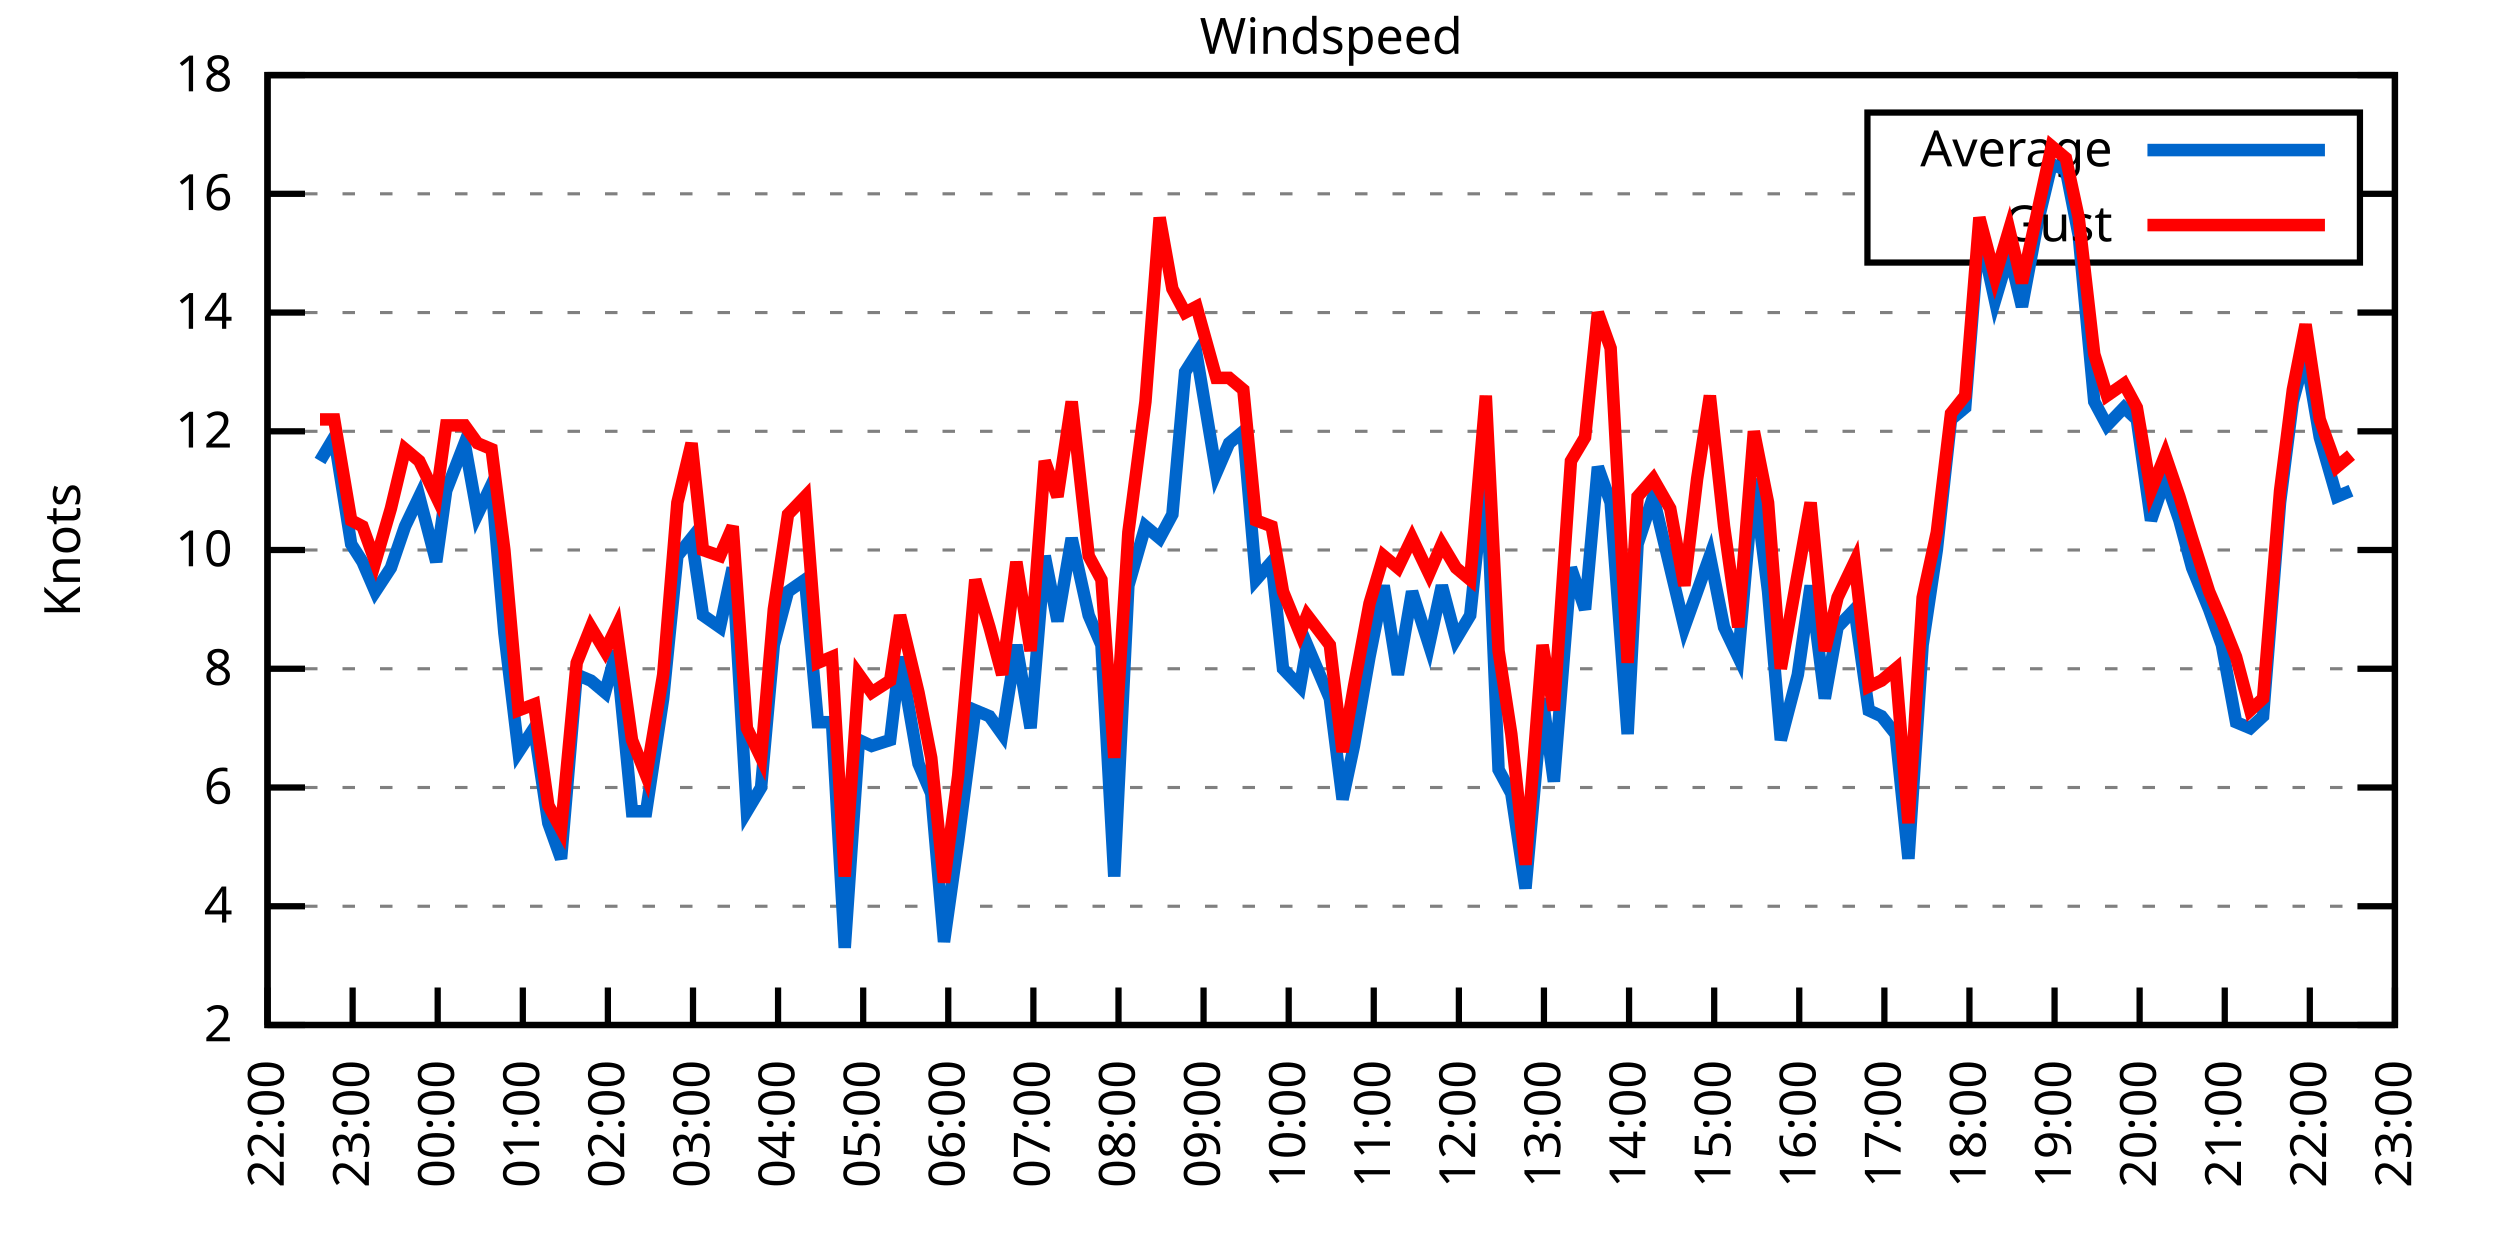
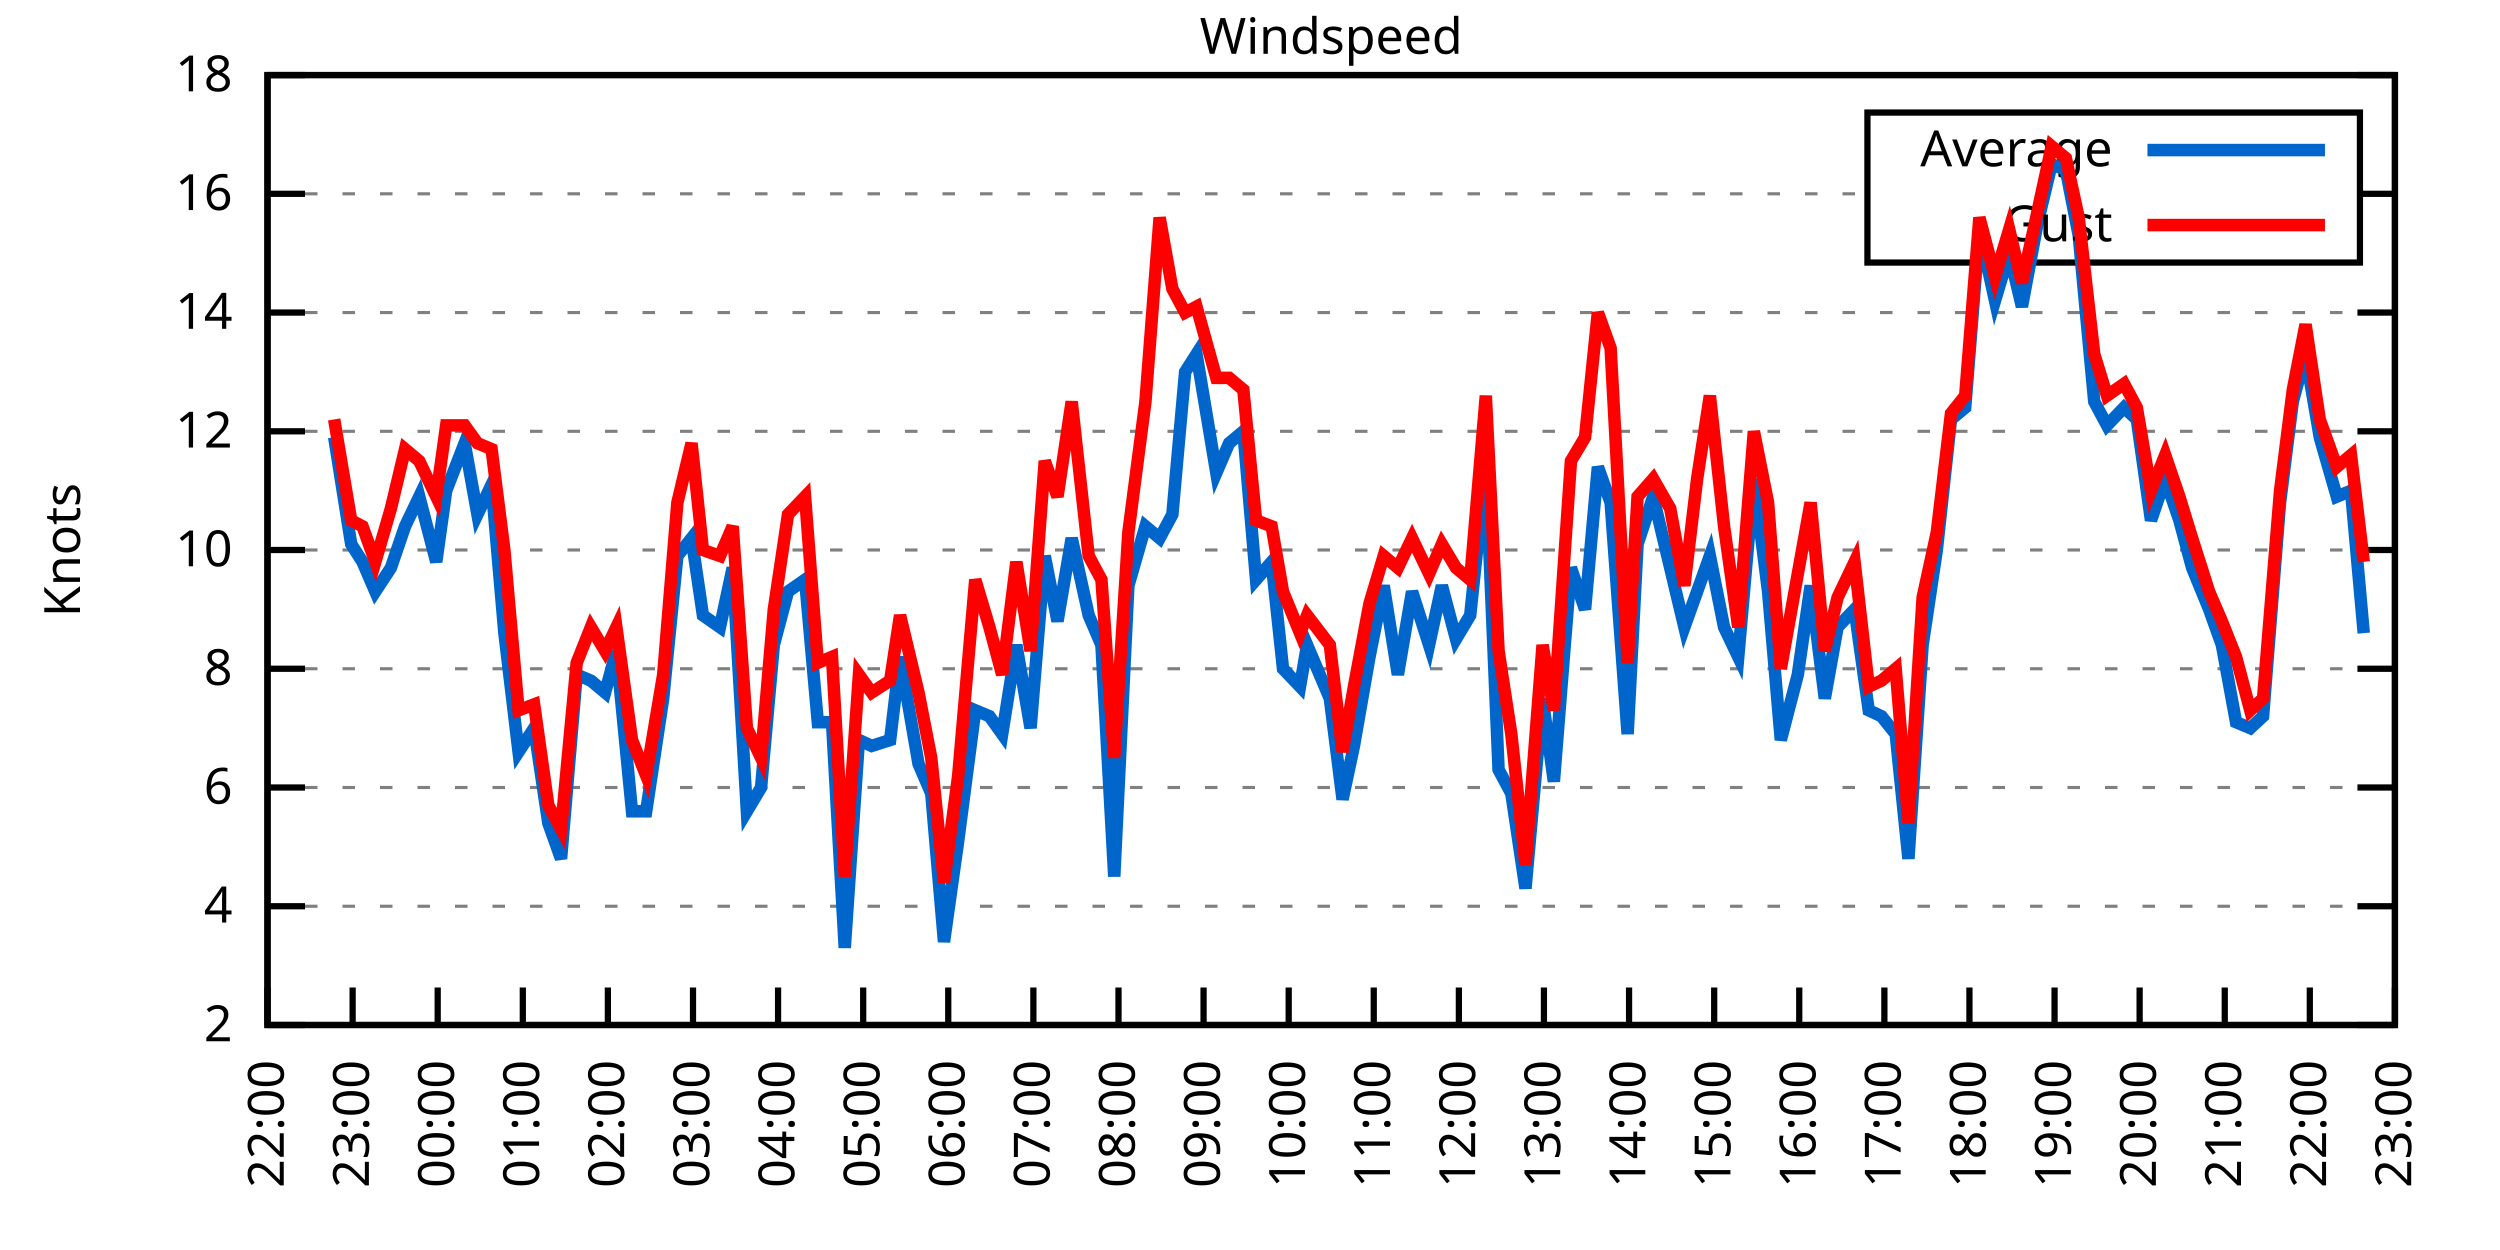
<svg xmlns="http://www.w3.org/2000/svg" xmlns:xlink="http://www.w3.org/1999/xlink" width="400" height="200" viewBox="0 0 400 200">
  <g id="gnuplot_canvas">
    <rect x="0" y="0" width="400" height="200" fill="none" />
    <defs>
      <circle id="gpDot" r="0.5" stroke-width="0.5" stroke="currentColor" />
      <path id="gpPt0" stroke-width="0.333" stroke="currentColor" d="M-1,0 h2 M0,-1 v2" />
      <path id="gpPt1" stroke-width="0.333" stroke="currentColor" d="M-1,-1 L1,1 M1,-1 L-1,1" />
      <path id="gpPt2" stroke-width="0.333" stroke="currentColor" d="M-1,0 L1,0 M0,-1 L0,1 M-1,-1 L1,1 M-1,1 L1,-1" />
      <rect id="gpPt3" stroke-width="0.333" stroke="currentColor" x="-1" y="-1" width="2" height="2" />
      <rect id="gpPt4" stroke-width="0.333" stroke="currentColor" fill="currentColor" x="-1" y="-1" width="2" height="2" />
      <circle id="gpPt5" stroke-width="0.333" stroke="currentColor" cx="0" cy="0" r="1" />
      <use xlink:href="#gpPt5" id="gpPt6" fill="currentColor" stroke="none" />
      <path id="gpPt7" stroke-width="0.333" stroke="currentColor" d="M0,-1.33 L-1.33,0.67 L1.33,0.67 z" />
      <use xlink:href="#gpPt7" id="gpPt8" fill="currentColor" stroke="none" />
      <use xlink:href="#gpPt7" id="gpPt9" stroke="currentColor" transform="rotate(180)" />
      <use xlink:href="#gpPt9" id="gpPt10" fill="currentColor" stroke="none" />
      <use xlink:href="#gpPt3" id="gpPt11" stroke="currentColor" transform="rotate(45)" />
      <use xlink:href="#gpPt11" id="gpPt12" fill="currentColor" stroke="none" />
      <path id="gpPt13" stroke-width="0.333" stroke="currentColor" d="M0,1.330 L1.265,0.411 L0.782,-1.067 L-0.782,-1.076 L-1.265,0.411 z" />
      <use xlink:href="#gpPt13" id="gpPt14" fill="currentColor" stroke="none" />
      <filter id="textbox" filterUnits="objectBoundingBox" x="0" y="0" height="1" width="1">
        <feFlood flood-color="white" flood-opacity="1" result="bgnd" />
        <feComposite in="SourceGraphic" in2="bgnd" operator="atop" />
      </filter>
      <filter id="greybox" filterUnits="objectBoundingBox" x="0" y="0" height="1" width="1">
        <feFlood flood-color="lightgrey" flood-opacity="1" result="grey" />
        <feComposite in="SourceGraphic" in2="grey" operator="atop" />
      </filter>
    </defs>
    <g fill="none" color="white" stroke="currentColor" stroke-width="1.00" stroke-linecap="butt" stroke-linejoin="miter">
</g>
    <g fill="none" color="black" stroke="currentColor" stroke-width="1.00" stroke-linecap="butt" stroke-linejoin="miter">
      <g stroke="none" shape-rendering="crispEdges">
        <polygon fill="rgb(255, 255, 255)" points="42.80,164.00 383.18,164.00 383.18,12.02 42.80,12.02 " />
      </g>
    </g>
    <g fill="none" color="black" stroke="currentColor" stroke-width="1.00" stroke-linecap="butt" stroke-linejoin="miter">
</g>
    <g fill="none" color="black" stroke="black" stroke-width="0.50" stroke-linecap="butt" stroke-linejoin="miter">
</g>
    <g fill="none" color="gray" stroke="currentColor" stroke-width="0.50" stroke-linecap="butt" stroke-linejoin="miter">
      <path stroke="gray" stroke-dasharray="2,4" class="gridline" d="M42.80,164.00 L383.19,164.00  " />
    </g>
    <g fill="none" color="gray" stroke="gray" stroke-width="1.00" stroke-linecap="butt" stroke-linejoin="miter">
</g>
    <g fill="none" color="black" stroke="currentColor" stroke-width="1.00" stroke-linecap="butt" stroke-linejoin="miter">
      <path stroke="black" d="M42.80,164.00 L48.80,164.00 M383.19,164.00 L377.19,164.00  " />
      <g transform="translate(37.20,166.60)" stroke="none" fill="black" font-family="Sans" font-size="8.00" text-anchor="end">
        <text>
          <tspan font-family="Sans"> 2</tspan>
        </text>
      </g>
    </g>
    <g fill="none" color="black" stroke="currentColor" stroke-width="1.00" stroke-linecap="butt" stroke-linejoin="miter">
</g>
    <g fill="none" color="black" stroke="black" stroke-width="0.50" stroke-linecap="butt" stroke-linejoin="miter">
</g>
    <g fill="none" color="gray" stroke="currentColor" stroke-width="0.50" stroke-linecap="butt" stroke-linejoin="miter">
      <path stroke="gray" stroke-dasharray="2,4" class="gridline" d="M42.80,145.00 L383.19,145.00  " />
    </g>
    <g fill="none" color="gray" stroke="gray" stroke-width="1.00" stroke-linecap="butt" stroke-linejoin="miter">
</g>
    <g fill="none" color="black" stroke="currentColor" stroke-width="1.00" stroke-linecap="butt" stroke-linejoin="miter">
      <path stroke="black" d="M42.80,145.00 L48.80,145.00 M383.19,145.00 L377.19,145.00  " />
      <g transform="translate(37.20,147.60)" stroke="none" fill="black" font-family="Sans" font-size="8.00" text-anchor="end">
        <text>
          <tspan font-family="Sans"> 4</tspan>
        </text>
      </g>
    </g>
    <g fill="none" color="black" stroke="currentColor" stroke-width="1.00" stroke-linecap="butt" stroke-linejoin="miter">
</g>
    <g fill="none" color="black" stroke="black" stroke-width="0.50" stroke-linecap="butt" stroke-linejoin="miter">
</g>
    <g fill="none" color="gray" stroke="currentColor" stroke-width="0.50" stroke-linecap="butt" stroke-linejoin="miter">
      <path stroke="gray" stroke-dasharray="2,4" class="gridline" d="M42.80,126.00 L383.19,126.00  " />
    </g>
    <g fill="none" color="gray" stroke="gray" stroke-width="1.00" stroke-linecap="butt" stroke-linejoin="miter">
</g>
    <g fill="none" color="black" stroke="currentColor" stroke-width="1.00" stroke-linecap="butt" stroke-linejoin="miter">
      <path stroke="black" d="M42.80,126.00 L48.80,126.00 M383.19,126.00 L377.19,126.00  " />
      <g transform="translate(37.20,128.60)" stroke="none" fill="black" font-family="Sans" font-size="8.00" text-anchor="end">
        <text>
          <tspan font-family="Sans"> 6</tspan>
        </text>
      </g>
    </g>
    <g fill="none" color="black" stroke="currentColor" stroke-width="1.00" stroke-linecap="butt" stroke-linejoin="miter">
</g>
    <g fill="none" color="black" stroke="black" stroke-width="0.50" stroke-linecap="butt" stroke-linejoin="miter">
</g>
    <g fill="none" color="gray" stroke="currentColor" stroke-width="0.50" stroke-linecap="butt" stroke-linejoin="miter">
      <path stroke="gray" stroke-dasharray="2,4" class="gridline" d="M42.80,107.00 L383.19,107.00  " />
    </g>
    <g fill="none" color="gray" stroke="gray" stroke-width="1.00" stroke-linecap="butt" stroke-linejoin="miter">
</g>
    <g fill="none" color="black" stroke="currentColor" stroke-width="1.00" stroke-linecap="butt" stroke-linejoin="miter">
      <path stroke="black" d="M42.80,107.00 L48.80,107.00 M383.19,107.00 L377.19,107.00  " />
      <g transform="translate(37.20,109.60)" stroke="none" fill="black" font-family="Sans" font-size="8.00" text-anchor="end">
        <text>
          <tspan font-family="Sans"> 8</tspan>
        </text>
      </g>
    </g>
    <g fill="none" color="black" stroke="currentColor" stroke-width="1.00" stroke-linecap="butt" stroke-linejoin="miter">
</g>
    <g fill="none" color="black" stroke="black" stroke-width="0.50" stroke-linecap="butt" stroke-linejoin="miter">
</g>
    <g fill="none" color="gray" stroke="currentColor" stroke-width="0.50" stroke-linecap="butt" stroke-linejoin="miter">
      <path stroke="gray" stroke-dasharray="2,4" class="gridline" d="M42.80,88.00 L383.19,88.00  " />
    </g>
    <g fill="none" color="gray" stroke="gray" stroke-width="1.00" stroke-linecap="butt" stroke-linejoin="miter">
</g>
    <g fill="none" color="black" stroke="currentColor" stroke-width="1.00" stroke-linecap="butt" stroke-linejoin="miter">
      <path stroke="black" d="M42.80,88.00 L48.80,88.00 M383.19,88.00 L377.19,88.00  " />
      <g transform="translate(37.20,90.60)" stroke="none" fill="black" font-family="Sans" font-size="8.00" text-anchor="end">
        <text>
          <tspan font-family="Sans"> 10</tspan>
        </text>
      </g>
    </g>
    <g fill="none" color="black" stroke="currentColor" stroke-width="1.00" stroke-linecap="butt" stroke-linejoin="miter">
</g>
    <g fill="none" color="black" stroke="black" stroke-width="0.50" stroke-linecap="butt" stroke-linejoin="miter">
</g>
    <g fill="none" color="gray" stroke="currentColor" stroke-width="0.50" stroke-linecap="butt" stroke-linejoin="miter">
      <path stroke="gray" stroke-dasharray="2,4" class="gridline" d="M42.80,69.01 L383.19,69.01  " />
    </g>
    <g fill="none" color="gray" stroke="gray" stroke-width="1.00" stroke-linecap="butt" stroke-linejoin="miter">
</g>
    <g fill="none" color="black" stroke="currentColor" stroke-width="1.00" stroke-linecap="butt" stroke-linejoin="miter">
      <path stroke="black" d="M42.80,69.01 L48.80,69.01 M383.19,69.01 L377.19,69.01  " />
      <g transform="translate(37.20,71.61)" stroke="none" fill="black" font-family="Sans" font-size="8.00" text-anchor="end">
        <text>
          <tspan font-family="Sans"> 12</tspan>
        </text>
      </g>
    </g>
    <g fill="none" color="black" stroke="currentColor" stroke-width="1.00" stroke-linecap="butt" stroke-linejoin="miter">
</g>
    <g fill="none" color="black" stroke="black" stroke-width="0.50" stroke-linecap="butt" stroke-linejoin="miter">
</g>
    <g fill="none" color="gray" stroke="currentColor" stroke-width="0.50" stroke-linecap="butt" stroke-linejoin="miter">
      <path stroke="gray" stroke-dasharray="2,4" class="gridline" d="M42.80,50.01 L383.19,50.01  " />
    </g>
    <g fill="none" color="gray" stroke="gray" stroke-width="1.00" stroke-linecap="butt" stroke-linejoin="miter">
</g>
    <g fill="none" color="black" stroke="currentColor" stroke-width="1.00" stroke-linecap="butt" stroke-linejoin="miter">
      <path stroke="black" d="M42.80,50.01 L48.80,50.01 M383.19,50.01 L377.19,50.01  " />
      <g transform="translate(37.20,52.61)" stroke="none" fill="black" font-family="Sans" font-size="8.00" text-anchor="end">
        <text>
          <tspan font-family="Sans"> 14</tspan>
        </text>
      </g>
    </g>
    <g fill="none" color="black" stroke="currentColor" stroke-width="1.00" stroke-linecap="butt" stroke-linejoin="miter">
</g>
    <g fill="none" color="black" stroke="black" stroke-width="0.50" stroke-linecap="butt" stroke-linejoin="miter">
</g>
    <g fill="none" color="gray" stroke="currentColor" stroke-width="0.50" stroke-linecap="butt" stroke-linejoin="miter">
      <path stroke="gray" stroke-dasharray="2,4" class="gridline" d="M42.80,31.01 L298.79,31.01 M377.59,31.01 L383.19,31.01  " />
    </g>
    <g fill="none" color="gray" stroke="gray" stroke-width="1.00" stroke-linecap="butt" stroke-linejoin="miter">
</g>
    <g fill="none" color="black" stroke="currentColor" stroke-width="1.00" stroke-linecap="butt" stroke-linejoin="miter">
      <path stroke="black" d="M42.80,31.01 L48.80,31.01 M383.19,31.01 L377.19,31.01  " />
      <g transform="translate(37.20,33.61)" stroke="none" fill="black" font-family="Sans" font-size="8.00" text-anchor="end">
        <text>
          <tspan font-family="Sans"> 16</tspan>
        </text>
      </g>
    </g>
    <g fill="none" color="black" stroke="currentColor" stroke-width="1.00" stroke-linecap="butt" stroke-linejoin="miter">
</g>
    <g fill="none" color="black" stroke="black" stroke-width="0.50" stroke-linecap="butt" stroke-linejoin="miter">
</g>
    <g fill="none" color="gray" stroke="currentColor" stroke-width="0.50" stroke-linecap="butt" stroke-linejoin="miter">
      <path stroke="gray" stroke-dasharray="2,4" class="gridline" d="M42.80,12.01 L383.19,12.01  " />
    </g>
    <g fill="none" color="gray" stroke="gray" stroke-width="1.00" stroke-linecap="butt" stroke-linejoin="miter">
</g>
    <g fill="none" color="black" stroke="currentColor" stroke-width="1.00" stroke-linecap="butt" stroke-linejoin="miter">
      <path stroke="black" d="M42.80,12.01 L48.80,12.01 M383.19,12.01 L377.19,12.01  " />
      <g transform="translate(37.20,14.61)" stroke="none" fill="black" font-family="Sans" font-size="8.00" text-anchor="end">
        <text>
          <tspan font-family="Sans"> 18</tspan>
        </text>
      </g>
    </g>
    <g fill="none" color="black" stroke="currentColor" stroke-width="1.00" stroke-linecap="butt" stroke-linejoin="miter">
      <path stroke="black" d="M42.80,164.00 L42.80,158.00  " />
      <g transform="translate(45.40,169.60) rotate(270.00)" stroke="none" fill="black" font-family="Sans" font-size="8.00" text-anchor="end">
        <text>
          <tspan font-family="Sans">22:00</tspan>
        </text>
      </g>
    </g>
    <g fill="none" color="black" stroke="currentColor" stroke-width="1.00" stroke-linecap="butt" stroke-linejoin="miter">
      <path stroke="black" d="M56.42,164.00 L56.42,158.00  " />
      <g transform="translate(59.02,169.60) rotate(270.00)" stroke="none" fill="black" font-family="Sans" font-size="8.00" text-anchor="end">
        <text>
          <tspan font-family="Sans">23:00</tspan>
        </text>
      </g>
    </g>
    <g fill="none" color="black" stroke="currentColor" stroke-width="1.00" stroke-linecap="butt" stroke-linejoin="miter">
      <path stroke="black" d="M70.03,164.00 L70.03,158.00  " />
      <g transform="translate(72.63,169.60) rotate(270.00)" stroke="none" fill="black" font-family="Sans" font-size="8.00" text-anchor="end">
        <text>
          <tspan font-family="Sans">00:00</tspan>
        </text>
      </g>
    </g>
    <g fill="none" color="black" stroke="currentColor" stroke-width="1.00" stroke-linecap="butt" stroke-linejoin="miter">
      <path stroke="black" d="M83.65,164.00 L83.65,158.00  " />
      <g transform="translate(86.25,169.60) rotate(270.00)" stroke="none" fill="black" font-family="Sans" font-size="8.00" text-anchor="end">
        <text>
          <tspan font-family="Sans">01:00</tspan>
        </text>
      </g>
    </g>
    <g fill="none" color="black" stroke="currentColor" stroke-width="1.00" stroke-linecap="butt" stroke-linejoin="miter">
      <path stroke="black" d="M97.26,164.00 L97.26,158.00  " />
      <g transform="translate(99.86,169.60) rotate(270.00)" stroke="none" fill="black" font-family="Sans" font-size="8.00" text-anchor="end">
        <text>
          <tspan font-family="Sans">02:00</tspan>
        </text>
      </g>
    </g>
    <g fill="none" color="black" stroke="currentColor" stroke-width="1.00" stroke-linecap="butt" stroke-linejoin="miter">
      <path stroke="black" d="M110.88,164.00 L110.88,158.00  " />
      <g transform="translate(113.48,169.60) rotate(270.00)" stroke="none" fill="black" font-family="Sans" font-size="8.00" text-anchor="end">
        <text>
          <tspan font-family="Sans">03:00</tspan>
        </text>
      </g>
    </g>
    <g fill="none" color="black" stroke="currentColor" stroke-width="1.00" stroke-linecap="butt" stroke-linejoin="miter">
      <path stroke="black" d="M124.49,164.00 L124.49,158.00  " />
      <g transform="translate(127.09,169.60) rotate(270.00)" stroke="none" fill="black" font-family="Sans" font-size="8.00" text-anchor="end">
        <text>
          <tspan font-family="Sans">04:00</tspan>
        </text>
      </g>
    </g>
    <g fill="none" color="black" stroke="currentColor" stroke-width="1.00" stroke-linecap="butt" stroke-linejoin="miter">
      <path stroke="black" d="M138.11,164.00 L138.11,158.00  " />
      <g transform="translate(140.71,169.60) rotate(270.00)" stroke="none" fill="black" font-family="Sans" font-size="8.00" text-anchor="end">
        <text>
          <tspan font-family="Sans">05:00</tspan>
        </text>
      </g>
    </g>
    <g fill="none" color="black" stroke="currentColor" stroke-width="1.00" stroke-linecap="butt" stroke-linejoin="miter">
      <path stroke="black" d="M151.72,164.00 L151.72,158.00  " />
      <g transform="translate(154.32,169.60) rotate(270.00)" stroke="none" fill="black" font-family="Sans" font-size="8.00" text-anchor="end">
        <text>
          <tspan font-family="Sans">06:00</tspan>
        </text>
      </g>
    </g>
    <g fill="none" color="black" stroke="currentColor" stroke-width="1.00" stroke-linecap="butt" stroke-linejoin="miter">
      <path stroke="black" d="M165.34,164.00 L165.34,158.00  " />
      <g transform="translate(167.94,169.60) rotate(270.00)" stroke="none" fill="black" font-family="Sans" font-size="8.00" text-anchor="end">
        <text>
          <tspan font-family="Sans">07:00</tspan>
        </text>
      </g>
    </g>
    <g fill="none" color="black" stroke="currentColor" stroke-width="1.00" stroke-linecap="butt" stroke-linejoin="miter">
      <path stroke="black" d="M178.96,164.00 L178.96,158.00  " />
      <g transform="translate(181.56,169.60) rotate(270.00)" stroke="none" fill="black" font-family="Sans" font-size="8.00" text-anchor="end">
        <text>
          <tspan font-family="Sans">08:00</tspan>
        </text>
      </g>
    </g>
    <g fill="none" color="black" stroke="currentColor" stroke-width="1.00" stroke-linecap="butt" stroke-linejoin="miter">
      <path stroke="black" d="M192.57,164.00 L192.57,158.00  " />
      <g transform="translate(195.17,169.60) rotate(270.00)" stroke="none" fill="black" font-family="Sans" font-size="8.00" text-anchor="end">
        <text>
          <tspan font-family="Sans">09:00</tspan>
        </text>
      </g>
    </g>
    <g fill="none" color="black" stroke="currentColor" stroke-width="1.00" stroke-linecap="butt" stroke-linejoin="miter">
      <path stroke="black" d="M206.19,164.00 L206.19,158.00  " />
      <g transform="translate(208.79,169.60) rotate(270.00)" stroke="none" fill="black" font-family="Sans" font-size="8.00" text-anchor="end">
        <text>
          <tspan font-family="Sans">10:00</tspan>
        </text>
      </g>
    </g>
    <g fill="none" color="black" stroke="currentColor" stroke-width="1.00" stroke-linecap="butt" stroke-linejoin="miter">
      <path stroke="black" d="M219.80,164.00 L219.80,158.00  " />
      <g transform="translate(222.40,169.60) rotate(270.00)" stroke="none" fill="black" font-family="Sans" font-size="8.00" text-anchor="end">
        <text>
          <tspan font-family="Sans">11:00</tspan>
        </text>
      </g>
    </g>
    <g fill="none" color="black" stroke="currentColor" stroke-width="1.00" stroke-linecap="butt" stroke-linejoin="miter">
      <path stroke="black" d="M233.42,164.00 L233.42,158.00  " />
      <g transform="translate(236.02,169.60) rotate(270.00)" stroke="none" fill="black" font-family="Sans" font-size="8.00" text-anchor="end">
        <text>
          <tspan font-family="Sans">12:00</tspan>
        </text>
      </g>
    </g>
    <g fill="none" color="black" stroke="currentColor" stroke-width="1.00" stroke-linecap="butt" stroke-linejoin="miter">
      <path stroke="black" d="M247.03,164.00 L247.03,158.00  " />
      <g transform="translate(249.63,169.60) rotate(270.00)" stroke="none" fill="black" font-family="Sans" font-size="8.00" text-anchor="end">
        <text>
          <tspan font-family="Sans">13:00</tspan>
        </text>
      </g>
    </g>
    <g fill="none" color="black" stroke="currentColor" stroke-width="1.00" stroke-linecap="butt" stroke-linejoin="miter">
      <path stroke="black" d="M260.65,164.00 L260.65,158.00  " />
      <g transform="translate(263.25,169.60) rotate(270.00)" stroke="none" fill="black" font-family="Sans" font-size="8.00" text-anchor="end">
        <text>
          <tspan font-family="Sans">14:00</tspan>
        </text>
      </g>
    </g>
    <g fill="none" color="black" stroke="currentColor" stroke-width="1.00" stroke-linecap="butt" stroke-linejoin="miter">
      <path stroke="black" d="M274.27,164.00 L274.27,158.00  " />
      <g transform="translate(276.87,169.60) rotate(270.00)" stroke="none" fill="black" font-family="Sans" font-size="8.00" text-anchor="end">
        <text>
          <tspan font-family="Sans">15:00</tspan>
        </text>
      </g>
    </g>
    <g fill="none" color="black" stroke="currentColor" stroke-width="1.00" stroke-linecap="butt" stroke-linejoin="miter">
      <path stroke="black" d="M287.88,164.00 L287.88,158.00  " />
      <g transform="translate(290.48,169.60) rotate(270.00)" stroke="none" fill="black" font-family="Sans" font-size="8.00" text-anchor="end">
        <text>
          <tspan font-family="Sans">16:00</tspan>
        </text>
      </g>
    </g>
    <g fill="none" color="black" stroke="currentColor" stroke-width="1.00" stroke-linecap="butt" stroke-linejoin="miter">
      <path stroke="black" d="M301.50,164.00 L301.50,158.00  " />
      <g transform="translate(304.10,169.60) rotate(270.00)" stroke="none" fill="black" font-family="Sans" font-size="8.00" text-anchor="end">
        <text>
          <tspan font-family="Sans">17:00</tspan>
        </text>
      </g>
    </g>
    <g fill="none" color="black" stroke="currentColor" stroke-width="1.00" stroke-linecap="butt" stroke-linejoin="miter">
      <path stroke="black" d="M315.11,164.00 L315.11,158.00  " />
      <g transform="translate(317.71,169.60) rotate(270.00)" stroke="none" fill="black" font-family="Sans" font-size="8.00" text-anchor="end">
        <text>
          <tspan font-family="Sans">18:00</tspan>
        </text>
      </g>
    </g>
    <g fill="none" color="black" stroke="currentColor" stroke-width="1.00" stroke-linecap="butt" stroke-linejoin="miter">
      <path stroke="black" d="M328.73,164.00 L328.73,158.00  " />
      <g transform="translate(331.33,169.60) rotate(270.00)" stroke="none" fill="black" font-family="Sans" font-size="8.00" text-anchor="end">
        <text>
          <tspan font-family="Sans">19:00</tspan>
        </text>
      </g>
    </g>
    <g fill="none" color="black" stroke="currentColor" stroke-width="1.00" stroke-linecap="butt" stroke-linejoin="miter">
      <path stroke="black" d="M342.34,164.00 L342.34,158.00  " />
      <g transform="translate(344.94,169.60) rotate(270.00)" stroke="none" fill="black" font-family="Sans" font-size="8.00" text-anchor="end">
        <text>
          <tspan font-family="Sans">20:00</tspan>
        </text>
      </g>
    </g>
    <g fill="none" color="black" stroke="currentColor" stroke-width="1.00" stroke-linecap="butt" stroke-linejoin="miter">
      <path stroke="black" d="M355.96,164.00 L355.96,158.00  " />
      <g transform="translate(358.56,169.60) rotate(270.00)" stroke="none" fill="black" font-family="Sans" font-size="8.00" text-anchor="end">
        <text>
          <tspan font-family="Sans">21:00</tspan>
        </text>
      </g>
    </g>
    <g fill="none" color="black" stroke="currentColor" stroke-width="1.00" stroke-linecap="butt" stroke-linejoin="miter">
      <path stroke="black" d="M369.57,164.00 L369.57,158.00  " />
      <g transform="translate(372.17,169.60) rotate(270.00)" stroke="none" fill="black" font-family="Sans" font-size="8.00" text-anchor="end">
        <text>
          <tspan font-family="Sans">22:00</tspan>
        </text>
      </g>
    </g>
    <g fill="none" color="black" stroke="currentColor" stroke-width="1.00" stroke-linecap="butt" stroke-linejoin="miter">
      <path stroke="black" d="M383.19,164.00 L383.19,158.00  " />
      <g transform="translate(385.79,169.60) rotate(270.00)" stroke="none" fill="black" font-family="Sans" font-size="8.00" text-anchor="end">
        <text>
          <tspan font-family="Sans">23:00</tspan>
        </text>
      </g>
    </g>
    <g fill="none" color="black" stroke="currentColor" stroke-width="1.00" stroke-linecap="butt" stroke-linejoin="miter">
</g>
    <g fill="none" color="black" stroke="currentColor" stroke-width="1.00" stroke-linecap="butt" stroke-linejoin="miter">
      <path stroke="black" d="M42.80,12.01 L42.80,164.00 L383.19,164.00 L383.19,12.01 L42.80,12.01 Z  " />
    </g>
    <g fill="none" color="black" stroke="currentColor" stroke-width="1.00" stroke-linecap="butt" stroke-linejoin="miter">
</g>
    <g fill="none" color="black" stroke="currentColor" stroke-width="1.00" stroke-linecap="butt" stroke-linejoin="miter">
      <path stroke="black" d="M298.79,42.01 L298.79,18.01 L377.59,18.01 L377.59,42.01 L298.79,42.01 Z  " />
    </g>
    <g id="Windspeed_plot_1">
      <g fill="none" color="white" stroke="black" stroke-width="2.00" stroke-linecap="butt" stroke-linejoin="miter">
</g>
      <g fill="none" color="black" stroke="currentColor" stroke-width="2.00" stroke-linecap="butt" stroke-linejoin="miter">
        <g transform="translate(337.99,26.61)" stroke="none" fill="black" font-family="Sans" font-size="8.00" text-anchor="end">
          <text>
            <tspan font-family="Sans">Average</tspan>
          </text>
        </g>
      </g>
      <g fill="none" color="black" stroke="currentColor" stroke-width="2.00" stroke-linecap="butt" stroke-linejoin="miter">
-         <path stroke="rgb(  0, 102, 204)" d="M343.59,24.01 L371.99,24.01 M51.20,73.76 L53.47,69.96 L56.19,87.06 L58.00,89.90 L60.05,94.65 L62.54,90.85   L64.81,84.21 L67.08,79.46 L69.80,89.90 L71.39,78.51 L74.34,70.91 L76.39,82.31 L78.65,77.56 L80.70,101.30   L82.97,120.30 L85.46,116.50 L87.73,131.70 L89.77,137.40 L92.27,107.95 L94.54,108.90 L96.81,110.80 L98.62,104.15   L101.12,129.80 L103.39,129.80 L106.11,111.75 L108.38,88.95 L110.65,86.11 L112.47,98.45 L115.19,100.35 L117.23,90.85   L119.50,129.80 L121.77,126.00 L123.81,103.20 L126.08,94.65 L128.81,92.75 L130.85,115.55 L133.12,115.55 L135.16,151.65   L137.43,118.40 L139.47,119.35 L142.42,118.40 L144.01,105.10 L146.96,122.20 L149.00,126.95 L151.04,150.70 L153.31,134.55   L156.04,113.65 L158.31,114.60 L160.35,117.45 L162.62,103.20 L164.89,116.50 L167.16,88.95 L169.20,99.40 L171.47,86.11   L174.19,98.45 L176.23,103.20 L178.28,140.25 L180.54,93.70 L183.27,84.21 L185.54,86.11 L187.58,82.31 L189.62,59.51   L191.44,56.66 L194.61,75.66 L196.66,70.91 L198.93,69.01 L200.97,92.75 L203.46,89.90 L205.28,107.00 L208.00,109.85   L209.14,103.20 L212.77,111.75 L214.81,127.90 L216.63,119.35 L219.12,105.10 L221.39,93.70 L223.66,107.95 L225.93,94.65   L228.65,103.20 L230.70,93.70 L232.96,102.25 L235.23,98.45 L237.73,74.71 L239.77,123.15 L241.81,126.95 L244.08,142.15   L246.81,111.75 L248.62,125.05 L251.35,90.85 L253.61,97.50 L255.66,74.71 L257.70,80.41 L260.42,117.45 L262.01,87.06   L264.51,79.46 L267.23,90.85 L269.50,100.35 L271.54,94.65 L273.58,88.95 L275.85,100.35 L278.12,105.10 L280.62,76.61   L282.89,94.65 L284.93,118.40 L287.65,107.95 L289.70,93.70 L291.97,111.75 L294.01,100.35 L296.73,97.50 L299.00,113.65   L301.04,114.60 L303.31,117.45 L305.35,137.40 L307.62,103.20 L309.89,88.00 L312.16,67.11 L314.43,65.21 L316.70,36.71   L319.20,48.11 L321.47,40.51 L323.51,49.06 L326.00,35.76 L328.27,26.26 L330.54,27.21 L332.59,37.66 L335.08,64.26   L337.12,68.06 L339.85,65.21 L341.89,67.11 L344.16,83.26 L346.43,76.61 L348.70,83.26 L350.74,90.85 L353.46,97.50   L355.50,103.20 L357.77,115.55 L360.04,116.50 L362.09,114.60 L364.81,80.41 L366.85,64.26 L368.89,56.66 L371.16,69.96   L373.89,79.46 L376.16,78.51  " />
+         <path stroke="rgb(  0, 102, 204)" d="M343.59,24.01 L371.99,24.01 M53.47,69.96 L56.19,87.06 L58.00,89.90 L60.05,94.65 L62.54,90.85 L64.81,84.21   L67.08,79.46 L69.80,89.90 L71.39,78.51 L74.34,70.91 L76.39,82.31 L78.65,77.56 L80.70,101.30 L82.97,120.30   L85.46,116.50 L87.73,131.70 L89.77,137.40 L92.27,107.95 L94.54,108.90 L96.81,110.80 L98.62,104.15 L101.12,129.80   L103.39,129.80 L106.11,111.75 L108.38,88.95 L110.65,86.11 L112.47,98.45 L115.19,100.35 L117.23,90.85 L119.50,129.80   L121.77,126.00 L123.81,103.20 L126.08,94.65 L128.81,92.75 L130.85,115.55 L133.12,115.55 L135.16,151.65 L137.43,118.40   L139.47,119.35 L142.42,118.40 L144.01,105.10 L146.96,122.20 L149.00,126.95 L151.04,150.70 L153.31,134.55 L156.04,113.65   L158.31,114.60 L160.35,117.45 L162.62,103.20 L164.89,116.50 L167.16,88.95 L169.20,99.40 L171.47,86.11 L174.19,98.45   L176.23,103.20 L178.28,140.25 L180.54,93.70 L183.27,84.21 L185.54,86.11 L187.58,82.31 L189.62,59.51 L191.44,56.66   L194.61,75.66 L196.66,70.91 L198.93,69.01 L200.97,92.75 L203.46,89.90 L205.28,107.00 L208.00,109.85 L209.14,103.20   L212.77,111.75 L214.81,127.90 L216.63,119.35 L219.12,105.10 L221.39,93.70 L223.66,107.95 L225.93,94.65 L228.65,103.20   L230.70,93.70 L232.96,102.25 L235.23,98.45 L237.73,74.71 L239.77,123.15 L241.81,126.95 L244.08,142.15 L246.81,111.75   L248.62,125.05 L251.35,90.85 L253.61,97.50 L255.66,74.71 L257.70,80.41 L260.42,117.45 L262.01,87.06 L264.51,79.46   L267.23,90.85 L269.50,100.35 L271.54,94.65 L273.58,88.95 L275.85,100.35 L278.12,105.10 L280.62,76.61 L282.89,94.65   L284.93,118.40 L287.65,107.95 L289.70,93.70 L291.97,111.75 L294.01,100.35 L296.73,97.50 L299.00,113.65 L301.04,114.60   L303.31,117.45 L305.35,137.40 L307.62,103.20 L309.89,88.00 L312.16,67.11 L314.43,65.21 L316.70,36.71 L319.20,48.11   L321.47,40.51 L323.51,49.06 L326.00,35.76 L328.27,26.26 L330.54,27.21 L332.59,37.66 L335.08,64.26 L337.12,68.06   L339.85,65.21 L341.89,67.11 L344.16,83.26 L346.43,76.61 L348.70,83.26 L350.74,90.85 L353.46,97.50 L355.50,103.20   L357.77,115.55 L360.04,116.50 L362.09,114.60 L364.81,80.41 L366.85,64.26 L368.89,56.66 L371.16,69.96 L373.89,79.46   L376.16,78.51 L378.20,101.30  " />
      </g>
    </g>
    <g id="Windspeed_plot_2">
      <g fill="none" color="black" stroke="currentColor" stroke-width="2.00" stroke-linecap="butt" stroke-linejoin="miter">
        <g transform="translate(337.99,38.61)" stroke="none" fill="black" font-family="Sans" font-size="8.00" text-anchor="end">
          <text>
            <tspan font-family="Sans">Gust</tspan>
          </text>
        </g>
      </g>
      <g fill="none" color="black" stroke="currentColor" stroke-width="2.00" stroke-linecap="butt" stroke-linejoin="miter">
-         <path stroke="rgb(255,   0,   0)" d="M343.59,36.01 L371.99,36.01 M51.20,67.11 L53.47,67.11 L56.19,83.26 L58.00,84.21 L60.05,89.90 L62.54,81.36   L64.81,71.86 L67.08,73.76 L69.80,79.46 L71.39,68.06 L74.34,68.06 L76.39,70.91 L78.65,71.86 L80.70,88.00   L82.97,113.65 L85.46,112.70 L87.73,128.85 L89.77,132.65 L92.27,106.05 L94.54,100.35 L96.81,104.15 L98.62,100.35   L101.12,118.40 L103.39,124.10 L106.11,107.95 L108.38,80.41 L110.65,70.91 L112.47,88.00 L115.19,88.95 L117.23,84.21   L119.50,116.50 L121.77,121.25 L123.81,97.50 L126.08,82.31 L128.81,79.46 L130.85,106.05 L133.12,105.10 L135.16,140.25   L137.43,107.95 L139.47,110.80 L142.42,108.90 L144.01,98.45 L146.96,110.80 L149.00,121.25 L151.04,141.20 L153.31,124.10   L156.04,92.75 L158.31,100.35 L160.35,107.95 L162.62,89.90 L164.89,104.15 L167.16,73.76 L169.20,79.46 L171.47,64.26   L174.19,88.95 L176.23,92.75 L178.28,121.25 L180.54,85.16 L183.27,64.26 L185.54,34.81 L187.58,46.21 L189.62,50.01   L191.44,49.06 L194.61,60.46 L196.66,60.46 L198.93,62.36 L200.97,83.26 L203.46,84.21 L205.28,94.65 L208.00,101.30   L209.14,98.45 L212.77,103.20 L214.81,120.30 L216.63,109.85 L219.12,96.55 L221.39,88.95 L223.66,90.85 L225.93,86.11   L228.65,91.80 L230.70,87.06 L232.96,90.85 L235.23,92.75 L237.73,63.31 L239.77,104.15 L241.81,117.45 L244.08,138.35   L246.81,103.20 L248.62,113.65 L251.35,73.76 L253.61,69.96 L255.66,50.01 L257.70,55.71 L260.42,106.05 L262.01,79.46   L264.51,76.61 L267.23,81.36 L269.50,93.70 L271.54,76.61 L273.58,63.31 L275.85,84.21 L278.12,100.35 L280.62,69.01   L282.89,80.41 L284.93,107.00 L287.65,91.80 L289.70,80.41 L291.97,104.15 L294.01,95.60 L296.73,89.90 L299.00,109.85   L301.04,108.90 L303.31,107.00 L305.35,131.70 L307.62,95.60 L309.89,85.16 L312.16,66.16 L314.43,63.31 L316.70,34.81   L319.20,44.31 L321.47,36.71 L323.51,45.26 L326.00,33.86 L328.27,23.41 L330.54,25.31 L332.59,34.81 L335.08,56.66   L337.12,63.31 L339.85,61.41 L341.89,65.21 L344.16,78.51 L346.43,72.81 L348.70,79.46 L350.74,86.11 L353.46,94.65   L355.50,99.40 L357.77,105.10 L360.04,113.65 L362.09,111.75 L364.81,78.51 L366.85,62.36 L368.89,51.91 L371.16,67.11   L373.89,74.71 L376.16,72.81  " />
+         <path stroke="rgb(255,   0,   0)" d="M343.59,36.01 L371.99,36.01 M53.47,67.11 L56.19,83.26 L58.00,84.21 L60.05,89.90 L62.54,81.36 L64.81,71.86   L67.08,73.76 L69.80,79.46 L71.39,68.06 L74.34,68.06 L76.39,70.91 L78.65,71.86 L80.70,88.00 L82.97,113.65   L85.46,112.70 L87.73,128.85 L89.77,132.65 L92.27,106.05 L94.54,100.35 L96.81,104.15 L98.62,100.35 L101.12,118.40   L103.39,124.10 L106.11,107.95 L108.38,80.41 L110.65,70.91 L112.47,88.00 L115.19,88.95 L117.23,84.21 L119.50,116.50   L121.77,121.25 L123.81,97.50 L126.08,82.31 L128.81,79.46 L130.85,106.05 L133.12,105.10 L135.16,140.25 L137.43,107.95   L139.47,110.80 L142.42,108.90 L144.01,98.45 L146.96,110.80 L149.00,121.25 L151.04,141.20 L153.31,124.10 L156.04,92.75   L158.31,100.35 L160.35,107.95 L162.62,89.90 L164.89,104.15 L167.16,73.76 L169.20,79.46 L171.47,64.26 L174.19,88.95   L176.23,92.75 L178.28,121.25 L180.54,85.16 L183.27,64.26 L185.54,34.81 L187.58,46.21 L189.62,50.01 L191.44,49.06   L194.61,60.46 L196.66,60.46 L198.93,62.36 L200.97,83.26 L203.46,84.21 L205.28,94.65 L208.00,101.30 L209.14,98.45   L212.77,103.20 L214.81,120.30 L216.63,109.85 L219.12,96.55 L221.39,88.95 L223.66,90.85 L225.93,86.11 L228.65,91.80   L230.70,87.06 L232.96,90.85 L235.23,92.75 L237.73,63.31 L239.77,104.15 L241.81,117.45 L244.08,138.35 L246.81,103.20   L248.62,113.65 L251.35,73.76 L253.61,69.96 L255.66,50.01 L257.70,55.71 L260.42,106.05 L262.01,79.46 L264.51,76.61   L267.23,81.36 L269.50,93.70 L271.54,76.61 L273.58,63.31 L275.85,84.21 L278.12,100.35 L280.62,69.01 L282.89,80.41   L284.93,107.00 L287.65,91.80 L289.70,80.41 L291.97,104.15 L294.01,95.60 L296.73,89.90 L299.00,109.85 L301.04,108.90   L303.31,107.00 L305.35,131.70 L307.62,95.60 L309.89,85.16 L312.16,66.16 L314.43,63.31 L316.70,34.81 L319.20,44.31   L321.47,36.71 L323.51,45.26 L326.00,33.86 L328.27,23.41 L330.54,25.31 L332.59,34.81 L335.08,56.66 L337.12,63.31   L339.85,61.41 L341.89,65.21 L344.16,78.51 L346.43,72.81 L348.70,79.46 L350.74,86.11 L353.46,94.65 L355.50,99.40   L357.77,105.10 L360.04,113.65 L362.09,111.75 L364.81,78.51 L366.85,62.36 L368.89,51.91 L371.16,67.11 L373.89,74.71   L376.16,72.81 L378.20,89.90  " />
      </g>
    </g>
    <g fill="none" color="black" stroke="currentColor" stroke-width="2.00" stroke-linecap="butt" stroke-linejoin="miter">
</g>
    <g fill="none" color="black" stroke="black" stroke-width="1.00" stroke-linecap="butt" stroke-linejoin="miter">
</g>
    <g fill="none" color="black" stroke="currentColor" stroke-width="1.00" stroke-linecap="butt" stroke-linejoin="miter">
      <path stroke="black" d="M42.80,12.01 L42.80,164.00 L383.19,164.00 L383.19,12.01 L42.80,12.01 Z  " />
      <g transform="translate(12.80,88.01) rotate(270.00)" stroke="none" fill="black" font-family="Sans" font-size="8.00" text-anchor="middle">
        <text>
          <tspan font-family="Sans">Knots</tspan>
        </text>
      </g>
    </g>
    <g fill="none" color="black" stroke="currentColor" stroke-width="1.00" stroke-linecap="butt" stroke-linejoin="miter">
</g>
    <g fill="none" color="black" stroke="currentColor" stroke-width="1.00" stroke-linecap="butt" stroke-linejoin="miter">
      <g transform="translate(212.99,8.61)" stroke="none" fill="black" font-family="Sans" font-size="8.00" text-anchor="middle">
        <text>
          <tspan font-family="Sans">Windspeed</tspan>
        </text>
      </g>
    </g>
    <g fill="none" color="black" stroke="currentColor" stroke-width="1.00" stroke-linecap="butt" stroke-linejoin="miter">
</g>
  </g>
</svg>
